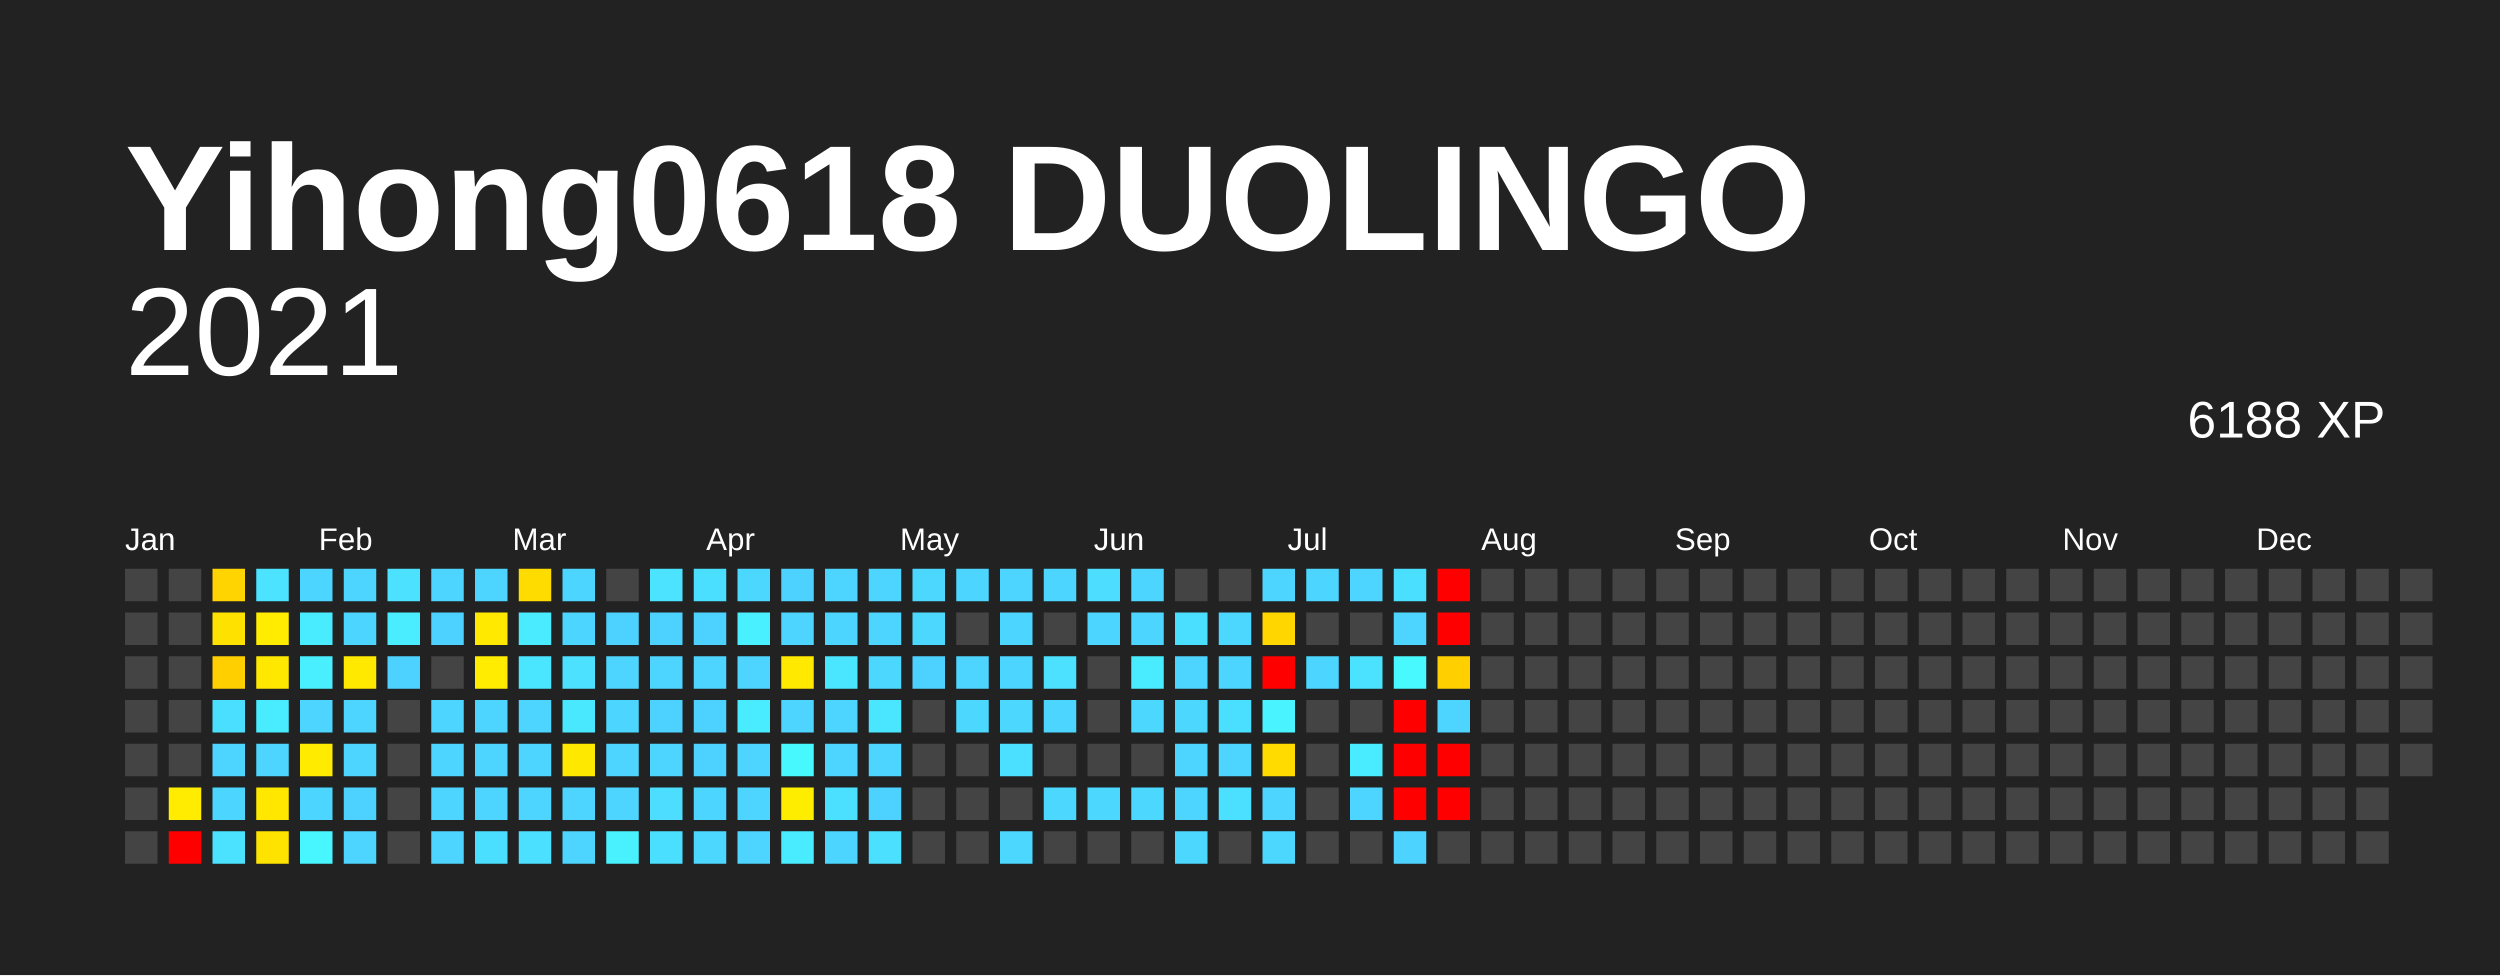
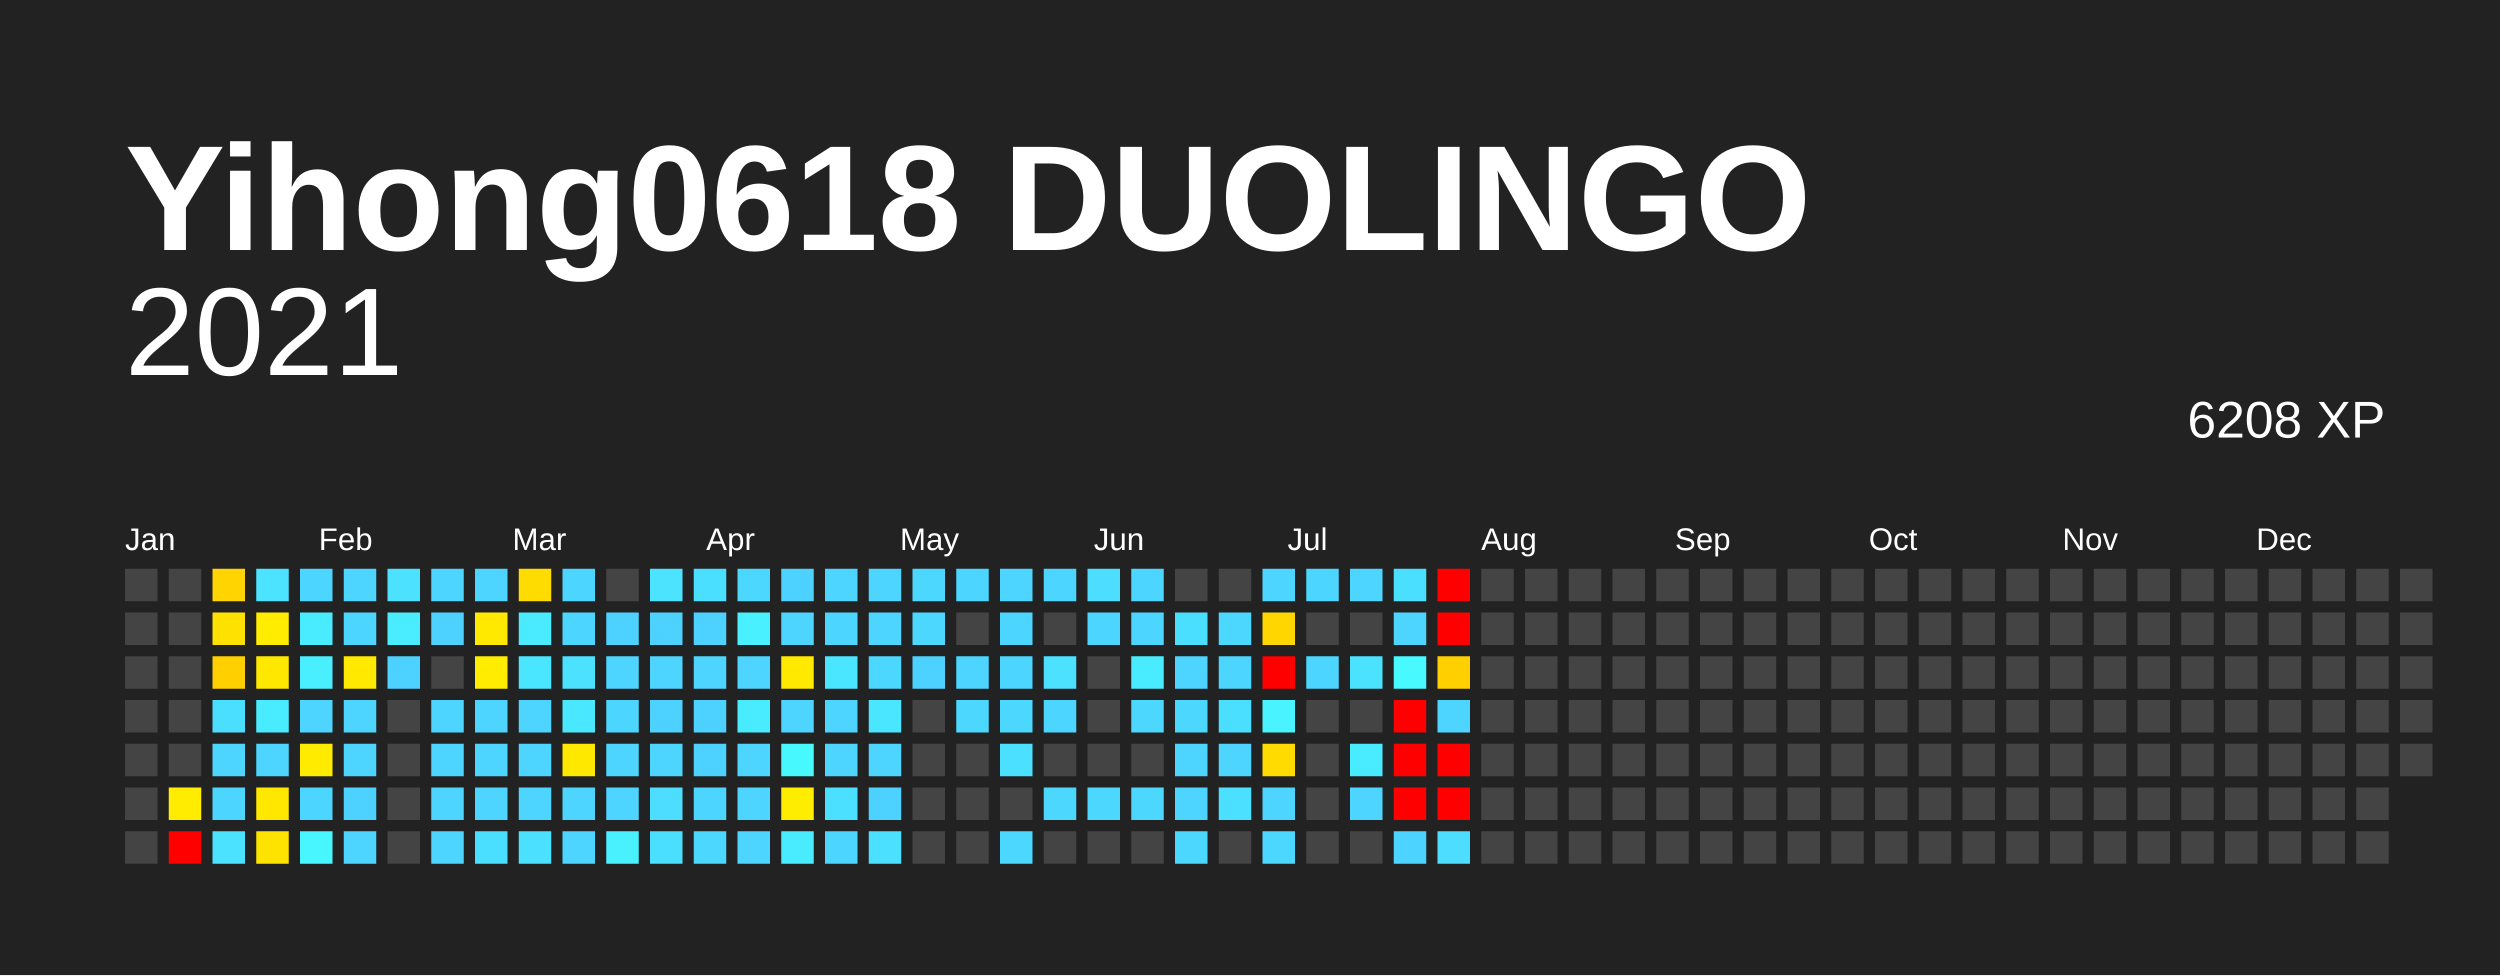
<svg xmlns="http://www.w3.org/2000/svg" baseProfile="full" height="78mm" version="1.1" viewBox="0,0,200,78" width="200mm">
  <defs />
  <rect fill="#222222" height="78" width="200" x="0" y="0" />
  <text fill="#FFFFFF" style="font-size:12px; font-family:Arial; font-weight:bold;" x="10" y="20">Yihong0618 DUOLINGO</text>
  <text alignment-baseline="hanging" fill="#FFFFFF" style="font-size:10.0px; font-family:Arial;" x="10" y="30">2021</text>
-   <text alignment-baseline="hanging" fill="#FFFFFF" style="font-size:4.125px; font-family:Arial;" x="175" y="35">6188 XP</text>
+   <text alignment-baseline="hanging" fill="#FFFFFF" style="font-size:4.125px; font-family:Arial;" x="175" y="35">6208 XP</text>
  <text fill="#FFFFFF" style="font-size:2.5px; font-family:Arial" x="10.0" y="44">Jan</text>
  <text fill="#FFFFFF" style="font-size:2.5px; font-family:Arial" x="25.5" y="44">Feb</text>
  <text fill="#FFFFFF" style="font-size:2.5px; font-family:Arial" x="41.0" y="44">Mar</text>
  <text fill="#FFFFFF" style="font-size:2.5px; font-family:Arial" x="56.5" y="44">Apr</text>
  <text fill="#FFFFFF" style="font-size:2.5px; font-family:Arial" x="72.0" y="44">May</text>
  <text fill="#FFFFFF" style="font-size:2.5px; font-family:Arial" x="87.5" y="44">Jun</text>
  <text fill="#FFFFFF" style="font-size:2.5px; font-family:Arial" x="103.0" y="44">Jul</text>
  <text fill="#FFFFFF" style="font-size:2.5px; font-family:Arial" x="118.5" y="44">Aug</text>
  <text fill="#FFFFFF" style="font-size:2.5px; font-family:Arial" x="134.0" y="44">Sep</text>
  <text fill="#FFFFFF" style="font-size:2.5px; font-family:Arial" x="149.5" y="44">Oct</text>
  <text fill="#FFFFFF" style="font-size:2.5px; font-family:Arial" x="165.0" y="44">Nov</text>
  <text fill="#FFFFFF" style="font-size:2.5px; font-family:Arial" x="180.5" y="44">Dec</text>
  <rect fill="#444444" height="2.6" width="2.6" x="10.0" y="45.5" />
  <rect fill="#444444" height="2.6" width="2.6" x="10.0" y="49.0" />
  <rect fill="#444444" height="2.6" width="2.6" x="10.0" y="52.5" />
  <rect fill="#444444" height="2.6" width="2.6" x="10.0" y="56.0" />
  <rect fill="#444444" height="2.6" width="2.6" x="10.0" y="59.5" />
  <rect fill="#444444" height="2.6" width="2.6" x="10.0" y="63.0" />
  <rect fill="#444444" height="2.6" width="2.6" x="10.0" y="66.5" />
  <rect fill="#444444" height="2.6" width="2.6" x="13.5" y="45.5" />
  <rect fill="#444444" height="2.6" width="2.6" x="13.5" y="49.0" />
  <rect fill="#444444" height="2.6" width="2.6" x="13.5" y="52.5" />
  <rect fill="#444444" height="2.6" width="2.6" x="13.5" y="56.0" />
  <rect fill="#444444" height="2.6" width="2.6" x="13.5" y="59.5" />
  <rect fill="#ffec00" height="2.6" width="2.6" x="13.5" y="63.0" />
  <rect fill="red" height="2.6" width="2.6" x="13.5" y="66.5" />
  <rect fill="#ffd400" height="2.6" width="2.6" x="17.0" y="45.5" />
  <rect fill="#ffe100" height="2.6" width="2.6" x="17.0" y="49.0" />
  <rect fill="#ffcf00" height="2.6" width="2.6" x="17.0" y="52.5" />
  <rect fill="#4bdfff" height="2.6" width="2.6" x="17.0" y="56.0" />
  <rect fill="#4dd4ff" height="2.6" width="2.6" x="17.0" y="59.5" />
  <rect fill="#4cd6ff" height="2.6" width="2.6" x="17.0" y="63.0" />
  <rect fill="#4be2ff" height="2.6" width="2.6" x="17.0" y="66.5" />
  <rect fill="#4be3ff" height="2.6" width="2.6" x="20.5" y="45.5" />
  <rect fill="#ffec00" height="2.6" width="2.6" x="20.5" y="49.0" />
  <rect fill="#ffe800" height="2.6" width="2.6" x="20.5" y="52.5" />
  <rect fill="#49ecff" height="2.6" width="2.6" x="20.5" y="56.0" />
  <rect fill="#4dd4ff" height="2.6" width="2.6" x="20.5" y="59.5" />
  <rect fill="#ffe700" height="2.6" width="2.6" x="20.5" y="63.0" />
  <rect fill="#ffe300" height="2.6" width="2.6" x="20.5" y="66.5" />
  <rect fill="#4cd6ff" height="2.6" width="2.6" x="24.0" y="45.5" />
  <rect fill="#49ecff" height="2.6" width="2.6" x="24.0" y="49.0" />
  <rect fill="#49efff" height="2.6" width="2.6" x="24.0" y="52.5" />
  <rect fill="#4dd4ff" height="2.6" width="2.6" x="24.0" y="56.0" />
  <rect fill="#ffeb00" height="2.6" width="2.6" x="24.0" y="59.5" />
  <rect fill="#4cd6ff" height="2.6" width="2.6" x="24.0" y="63.0" />
  <rect fill="#48f6ff" height="2.6" width="2.6" x="24.0" y="66.5" />
  <rect fill="#4dd5ff" height="2.6" width="2.6" x="27.5" y="45.5" />
  <rect fill="#4cd6ff" height="2.6" width="2.6" x="27.5" y="49.0" />
  <rect fill="#ffe900" height="2.6" width="2.6" x="27.5" y="52.5" />
  <rect fill="#4dd4ff" height="2.6" width="2.6" x="27.5" y="56.0" />
  <rect fill="#4dd5ff" height="2.6" width="2.6" x="27.5" y="59.5" />
  <rect fill="#4dd2ff" height="2.6" width="2.6" x="27.5" y="63.0" />
  <rect fill="#4dd5ff" height="2.6" width="2.6" x="27.5" y="66.5" />
  <rect fill="#4be1ff" height="2.6" width="2.6" x="31.0" y="45.5" />
  <rect fill="#49edff" height="2.6" width="2.6" x="31.0" y="49.0" />
  <rect fill="#4dd2ff" height="2.6" width="2.6" x="31.0" y="52.5" />
  <rect fill="#444444" height="2.6" width="2.6" x="31.0" y="56.0" />
  <rect fill="#444444" height="2.6" width="2.6" x="31.0" y="59.5" />
  <rect fill="#444444" height="2.6" width="2.6" x="31.0" y="63.0" />
  <rect fill="#444444" height="2.6" width="2.6" x="31.0" y="66.5" />
  <rect fill="#4dd5ff" height="2.6" width="2.6" x="34.5" y="45.5" />
  <rect fill="#4dd2ff" height="2.6" width="2.6" x="34.5" y="49.0" />
  <rect fill="#444444" height="2.6" width="2.6" x="34.5" y="52.5" />
  <rect fill="#4dd5ff" height="2.6" width="2.6" x="34.5" y="56.0" />
  <rect fill="#4dd5ff" height="2.6" width="2.6" x="34.5" y="59.5" />
  <rect fill="#4dd5ff" height="2.6" width="2.6" x="34.5" y="63.0" />
  <rect fill="#4dd4ff" height="2.6" width="2.6" x="34.5" y="66.5" />
  <rect fill="#4dd4ff" height="2.6" width="2.6" x="38.0" y="45.5" />
  <rect fill="#ffe900" height="2.6" width="2.6" x="38.0" y="49.0" />
  <rect fill="#ffec00" height="2.6" width="2.6" x="38.0" y="52.5" />
  <rect fill="#4dd5ff" height="2.6" width="2.6" x="38.0" y="56.0" />
  <rect fill="#4dd5ff" height="2.6" width="2.6" x="38.0" y="59.5" />
  <rect fill="#4dd4ff" height="2.6" width="2.6" x="38.0" y="63.0" />
  <rect fill="#4bdfff" height="2.6" width="2.6" x="38.0" y="66.5" />
  <rect fill="#ffdc00" height="2.6" width="2.6" x="41.5" y="45.5" />
  <rect fill="#4aebff" height="2.6" width="2.6" x="41.5" y="49.0" />
  <rect fill="#4ae5ff" height="2.6" width="2.6" x="41.5" y="52.5" />
  <rect fill="#4dd4ff" height="2.6" width="2.6" x="41.5" y="56.0" />
  <rect fill="#4dd5ff" height="2.6" width="2.6" x="41.5" y="59.5" />
  <rect fill="#4dd4ff" height="2.6" width="2.6" x="41.5" y="63.0" />
  <rect fill="#4be0ff" height="2.6" width="2.6" x="41.5" y="66.5" />
  <rect fill="#4cd6ff" height="2.6" width="2.6" x="45.0" y="45.5" />
  <rect fill="#4cd6ff" height="2.6" width="2.6" x="45.0" y="49.0" />
  <rect fill="#4be1ff" height="2.6" width="2.6" x="45.0" y="52.5" />
  <rect fill="#4ae8ff" height="2.6" width="2.6" x="45.0" y="56.0" />
  <rect fill="#ffe800" height="2.6" width="2.6" x="45.0" y="59.5" />
  <rect fill="#4dd4ff" height="2.6" width="2.6" x="45.0" y="63.0" />
  <rect fill="#4dd5ff" height="2.6" width="2.6" x="45.0" y="66.5" />
  <rect fill="#444444" height="2.6" width="2.6" x="48.5" y="45.5" />
  <rect fill="#4dd2ff" height="2.6" width="2.6" x="48.5" y="49.0" />
  <rect fill="#4dd4ff" height="2.6" width="2.6" x="48.5" y="52.5" />
  <rect fill="#4cd6ff" height="2.6" width="2.6" x="48.5" y="56.0" />
  <rect fill="#4dd4ff" height="2.6" width="2.6" x="48.5" y="59.5" />
  <rect fill="#4dd4ff" height="2.6" width="2.6" x="48.5" y="63.0" />
  <rect fill="#49f1ff" height="2.6" width="2.6" x="48.5" y="66.5" />
  <rect fill="#4be3ff" height="2.6" width="2.6" x="52.0" y="45.5" />
  <rect fill="#4dd2ff" height="2.6" width="2.6" x="52.0" y="49.0" />
  <rect fill="#4dd4ff" height="2.6" width="2.6" x="52.0" y="52.5" />
  <rect fill="#4dd2ff" height="2.6" width="2.6" x="52.0" y="56.0" />
  <rect fill="#4dd5ff" height="2.6" width="2.6" x="52.0" y="59.5" />
  <rect fill="#4cddff" height="2.6" width="2.6" x="52.0" y="63.0" />
  <rect fill="#4bdfff" height="2.6" width="2.6" x="52.0" y="66.5" />
  <rect fill="#4bdfff" height="2.6" width="2.6" x="55.5" y="45.5" />
  <rect fill="#4dd2ff" height="2.6" width="2.6" x="55.5" y="49.0" />
  <rect fill="#4dd5ff" height="2.6" width="2.6" x="55.5" y="52.5" />
  <rect fill="#4dd2ff" height="2.6" width="2.6" x="55.5" y="56.0" />
  <rect fill="#4dd2ff" height="2.6" width="2.6" x="55.5" y="59.5" />
  <rect fill="#4cd6ff" height="2.6" width="2.6" x="55.5" y="63.0" />
  <rect fill="#4cd7ff" height="2.6" width="2.6" x="55.5" y="66.5" />
  <rect fill="#4cd7ff" height="2.6" width="2.6" x="59.0" y="45.5" />
  <rect fill="#49f0ff" height="2.6" width="2.6" x="59.0" y="49.0" />
  <rect fill="#4dd4ff" height="2.6" width="2.6" x="59.0" y="52.5" />
  <rect fill="#49ecff" height="2.6" width="2.6" x="59.0" y="56.0" />
  <rect fill="#4dd5ff" height="2.6" width="2.6" x="59.0" y="59.5" />
  <rect fill="#4dd4ff" height="2.6" width="2.6" x="59.0" y="63.0" />
  <rect fill="#4dd5ff" height="2.6" width="2.6" x="59.0" y="66.5" />
  <rect fill="#4dd2ff" height="2.6" width="2.6" x="62.5" y="45.5" />
  <rect fill="#4dd4ff" height="2.6" width="2.6" x="62.5" y="49.0" />
  <rect fill="#ffe900" height="2.6" width="2.6" x="62.5" y="52.5" />
  <rect fill="#4dd4ff" height="2.6" width="2.6" x="62.5" y="56.0" />
  <rect fill="#48f8ff" height="2.6" width="2.6" x="62.5" y="59.5" />
  <rect fill="#ffed00" height="2.6" width="2.6" x="62.5" y="63.0" />
  <rect fill="#49ecff" height="2.6" width="2.6" x="62.5" y="66.5" />
  <rect fill="#4dd5ff" height="2.6" width="2.6" x="66.0" y="45.5" />
  <rect fill="#4cd6ff" height="2.6" width="2.6" x="66.0" y="49.0" />
  <rect fill="#4ae5ff" height="2.6" width="2.6" x="66.0" y="52.5" />
  <rect fill="#4dd4ff" height="2.6" width="2.6" x="66.0" y="56.0" />
  <rect fill="#4dd5ff" height="2.6" width="2.6" x="66.0" y="59.5" />
  <rect fill="#4be0ff" height="2.6" width="2.6" x="66.0" y="63.0" />
  <rect fill="#4cd6ff" height="2.6" width="2.6" x="66.0" y="66.5" />
  <rect fill="#4dd5ff" height="2.6" width="2.6" x="69.5" y="45.5" />
  <rect fill="#4dd5ff" height="2.6" width="2.6" x="69.5" y="49.0" />
  <rect fill="#4cd7ff" height="2.6" width="2.6" x="69.5" y="52.5" />
  <rect fill="#4ae5ff" height="2.6" width="2.6" x="69.5" y="56.0" />
  <rect fill="#4dd5ff" height="2.6" width="2.6" x="69.5" y="59.5" />
  <rect fill="#4dd2ff" height="2.6" width="2.6" x="69.5" y="63.0" />
  <rect fill="#4be0ff" height="2.6" width="2.6" x="69.5" y="66.5" />
  <rect fill="#4cd7ff" height="2.6" width="2.6" x="73.0" y="45.5" />
  <rect fill="#4cd7ff" height="2.6" width="2.6" x="73.0" y="49.0" />
  <rect fill="#4dd2ff" height="2.6" width="2.6" x="73.0" y="52.5" />
  <rect fill="#444444" height="2.6" width="2.6" x="73.0" y="56.0" />
  <rect fill="#444444" height="2.6" width="2.6" x="73.0" y="59.5" />
  <rect fill="#444444" height="2.6" width="2.6" x="73.0" y="63.0" />
  <rect fill="#444444" height="2.6" width="2.6" x="73.0" y="66.5" />
  <rect fill="#4cd6ff" height="2.6" width="2.6" x="76.5" y="45.5" />
  <rect fill="#444444" height="2.6" width="2.6" x="76.5" y="49.0" />
  <rect fill="#4dd5ff" height="2.6" width="2.6" x="76.5" y="52.5" />
  <rect fill="#4cd7ff" height="2.6" width="2.6" x="76.5" y="56.0" />
  <rect fill="#444444" height="2.6" width="2.6" x="76.5" y="59.5" />
  <rect fill="#444444" height="2.6" width="2.6" x="76.5" y="63.0" />
  <rect fill="#444444" height="2.6" width="2.6" x="76.5" y="66.5" />
  <rect fill="#4dd5ff" height="2.6" width="2.6" x="80.0" y="45.5" />
  <rect fill="#4cd6ff" height="2.6" width="2.6" x="80.0" y="49.0" />
  <rect fill="#4cd6ff" height="2.6" width="2.6" x="80.0" y="52.5" />
  <rect fill="#4cd7ff" height="2.6" width="2.6" x="80.0" y="56.0" />
  <rect fill="#4be0ff" height="2.6" width="2.6" x="80.0" y="59.5" />
  <rect fill="#444444" height="2.6" width="2.6" x="80.0" y="63.0" />
  <rect fill="#4cd7ff" height="2.6" width="2.6" x="80.0" y="66.5" />
  <rect fill="#4cd6ff" height="2.6" width="2.6" x="83.5" y="45.5" />
  <rect fill="#444444" height="2.6" width="2.6" x="83.5" y="49.0" />
  <rect fill="#4be1ff" height="2.6" width="2.6" x="83.5" y="52.5" />
  <rect fill="#4cd6ff" height="2.6" width="2.6" x="83.5" y="56.0" />
  <rect fill="#444444" height="2.6" width="2.6" x="83.5" y="59.5" />
  <rect fill="#4cd7ff" height="2.6" width="2.6" x="83.5" y="63.0" />
  <rect fill="#444444" height="2.6" width="2.6" x="83.5" y="66.5" />
  <rect fill="#4cddff" height="2.6" width="2.6" x="87.0" y="45.5" />
  <rect fill="#4cd6ff" height="2.6" width="2.6" x="87.0" y="49.0" />
  <rect fill="#444444" height="2.6" width="2.6" x="87.0" y="52.5" />
  <rect fill="#444444" height="2.6" width="2.6" x="87.0" y="56.0" />
  <rect fill="#444444" height="2.6" width="2.6" x="87.0" y="59.5" />
  <rect fill="#4cd7ff" height="2.6" width="2.6" x="87.0" y="63.0" />
  <rect fill="#444444" height="2.6" width="2.6" x="87.0" y="66.5" />
  <rect fill="#4cd6ff" height="2.6" width="2.6" x="90.5" y="45.5" />
  <rect fill="#4cd6ff" height="2.6" width="2.6" x="90.5" y="49.0" />
  <rect fill="#49ecff" height="2.6" width="2.6" x="90.5" y="52.5" />
  <rect fill="#4cd7ff" height="2.6" width="2.6" x="90.5" y="56.0" />
  <rect fill="#444444" height="2.6" width="2.6" x="90.5" y="59.5" />
  <rect fill="#4cd7ff" height="2.6" width="2.6" x="90.5" y="63.0" />
  <rect fill="#444444" height="2.6" width="2.6" x="90.5" y="66.5" />
  <rect fill="#444444" height="2.6" width="2.6" x="94.0" y="45.5" />
  <rect fill="#4bdfff" height="2.6" width="2.6" x="94.0" y="49.0" />
  <rect fill="#4dd5ff" height="2.6" width="2.6" x="94.0" y="52.5" />
  <rect fill="#4cd7ff" height="2.6" width="2.6" x="94.0" y="56.0" />
  <rect fill="#4dd4ff" height="2.6" width="2.6" x="94.0" y="59.5" />
  <rect fill="#4dd5ff" height="2.6" width="2.6" x="94.0" y="63.0" />
  <rect fill="#4cd7ff" height="2.6" width="2.6" x="94.0" y="66.5" />
  <rect fill="#444444" height="2.6" width="2.6" x="97.5" y="45.5" />
  <rect fill="#4cd7ff" height="2.6" width="2.6" x="97.5" y="49.0" />
  <rect fill="#4cd6ff" height="2.6" width="2.6" x="97.5" y="52.5" />
  <rect fill="#4bdfff" height="2.6" width="2.6" x="97.5" y="56.0" />
  <rect fill="#4dd4ff" height="2.6" width="2.6" x="97.5" y="59.5" />
  <rect fill="#4be0ff" height="2.6" width="2.6" x="97.5" y="63.0" />
  <rect fill="#444444" height="2.6" width="2.6" x="97.5" y="66.5" />
  <rect fill="#4dd5ff" height="2.6" width="2.6" x="101.0" y="45.5" />
  <rect fill="#ffd600" height="2.6" width="2.6" x="101.0" y="49.0" />
  <rect fill="red" height="2.6" width="2.6" x="101.0" y="52.5" />
  <rect fill="#49f3ff" height="2.6" width="2.6" x="101.0" y="56.0" />
  <rect fill="#ffdb00" height="2.6" width="2.6" x="101.0" y="59.5" />
  <rect fill="#4dd4ff" height="2.6" width="2.6" x="101.0" y="63.0" />
  <rect fill="#4cd7ff" height="2.6" width="2.6" x="101.0" y="66.5" />
  <rect fill="#4cd6ff" height="2.6" width="2.6" x="104.5" y="45.5" />
  <rect fill="#444444" height="2.6" width="2.6" x="104.5" y="49.0" />
  <rect fill="#4cd6ff" height="2.6" width="2.6" x="104.5" y="52.5" />
  <rect fill="#444444" height="2.6" width="2.6" x="104.5" y="56.0" />
  <rect fill="#444444" height="2.6" width="2.6" x="104.5" y="59.5" />
  <rect fill="#444444" height="2.6" width="2.6" x="104.5" y="63.0" />
  <rect fill="#444444" height="2.6" width="2.6" x="104.5" y="66.5" />
  <rect fill="#4dd5ff" height="2.6" width="2.6" x="108.0" y="45.5" />
  <rect fill="#444444" height="2.6" width="2.6" x="108.0" y="49.0" />
  <rect fill="#4be2ff" height="2.6" width="2.6" x="108.0" y="52.5" />
  <rect fill="#444444" height="2.6" width="2.6" x="108.0" y="56.0" />
  <rect fill="#49ecff" height="2.6" width="2.6" x="108.0" y="59.5" />
  <rect fill="#4dd5ff" height="2.6" width="2.6" x="108.0" y="63.0" />
  <rect fill="#444444" height="2.6" width="2.6" x="108.0" y="66.5" />
  <rect fill="#4bdfff" height="2.6" width="2.6" x="111.5" y="45.5" />
  <rect fill="#4dd5ff" height="2.6" width="2.6" x="111.5" y="49.0" />
  <rect fill="#48f9ff" height="2.6" width="2.6" x="111.5" y="52.5" />
  <rect fill="red" height="2.6" width="2.6" x="111.5" y="56.0" />
  <rect fill="red" height="2.6" width="2.6" x="111.5" y="59.5" />
  <rect fill="red" height="2.6" width="2.6" x="111.5" y="63.0" />
  <rect fill="#4dd3ff" height="2.6" width="2.6" x="111.5" y="66.5" />
  <rect fill="red" height="2.6" width="2.6" x="115.0" y="45.5" />
  <rect fill="red" height="2.6" width="2.6" x="115.0" y="49.0" />
  <rect fill="#ffcf00" height="2.6" width="2.6" x="115.0" y="52.5" />
  <rect fill="#4dd4ff" height="2.6" width="2.6" x="115.0" y="56.0" />
  <rect fill="red" height="2.6" width="2.6" x="115.0" y="59.5" />
  <rect fill="red" height="2.6" width="2.6" x="115.0" y="63.0" />
-   <rect fill="#444444" height="2.6" width="2.6" x="115.0" y="66.5" />
+   <rect fill="#4cddff" height="2.6" width="2.6" x="115.0" y="66.5" />
  <rect fill="#444444" height="2.6" width="2.6" x="118.5" y="45.5" />
  <rect fill="#444444" height="2.6" width="2.6" x="118.5" y="49.0" />
  <rect fill="#444444" height="2.6" width="2.6" x="118.5" y="52.5" />
  <rect fill="#444444" height="2.6" width="2.6" x="118.5" y="56.0" />
  <rect fill="#444444" height="2.6" width="2.6" x="118.5" y="59.5" />
  <rect fill="#444444" height="2.6" width="2.6" x="118.5" y="63.0" />
  <rect fill="#444444" height="2.6" width="2.6" x="118.5" y="66.5" />
  <rect fill="#444444" height="2.6" width="2.6" x="122.0" y="45.5" />
  <rect fill="#444444" height="2.6" width="2.6" x="122.0" y="49.0" />
  <rect fill="#444444" height="2.6" width="2.6" x="122.0" y="52.5" />
  <rect fill="#444444" height="2.6" width="2.6" x="122.0" y="56.0" />
  <rect fill="#444444" height="2.6" width="2.6" x="122.0" y="59.5" />
  <rect fill="#444444" height="2.6" width="2.6" x="122.0" y="63.0" />
  <rect fill="#444444" height="2.6" width="2.6" x="122.0" y="66.5" />
  <rect fill="#444444" height="2.6" width="2.6" x="125.5" y="45.5" />
  <rect fill="#444444" height="2.6" width="2.6" x="125.5" y="49.0" />
  <rect fill="#444444" height="2.6" width="2.6" x="125.5" y="52.5" />
  <rect fill="#444444" height="2.6" width="2.6" x="125.5" y="56.0" />
  <rect fill="#444444" height="2.6" width="2.6" x="125.5" y="59.5" />
  <rect fill="#444444" height="2.6" width="2.6" x="125.5" y="63.0" />
  <rect fill="#444444" height="2.6" width="2.6" x="125.5" y="66.5" />
  <rect fill="#444444" height="2.6" width="2.6" x="129.0" y="45.5" />
  <rect fill="#444444" height="2.6" width="2.6" x="129.0" y="49.0" />
  <rect fill="#444444" height="2.6" width="2.6" x="129.0" y="52.5" />
  <rect fill="#444444" height="2.6" width="2.6" x="129.0" y="56.0" />
  <rect fill="#444444" height="2.6" width="2.6" x="129.0" y="59.5" />
  <rect fill="#444444" height="2.6" width="2.6" x="129.0" y="63.0" />
  <rect fill="#444444" height="2.6" width="2.6" x="129.0" y="66.5" />
  <rect fill="#444444" height="2.6" width="2.6" x="132.5" y="45.5" />
  <rect fill="#444444" height="2.6" width="2.6" x="132.5" y="49.0" />
  <rect fill="#444444" height="2.6" width="2.6" x="132.5" y="52.5" />
  <rect fill="#444444" height="2.6" width="2.6" x="132.5" y="56.0" />
  <rect fill="#444444" height="2.6" width="2.6" x="132.5" y="59.5" />
  <rect fill="#444444" height="2.6" width="2.6" x="132.5" y="63.0" />
  <rect fill="#444444" height="2.6" width="2.6" x="132.5" y="66.5" />
  <rect fill="#444444" height="2.6" width="2.6" x="136.0" y="45.5" />
  <rect fill="#444444" height="2.6" width="2.6" x="136.0" y="49.0" />
  <rect fill="#444444" height="2.6" width="2.6" x="136.0" y="52.5" />
  <rect fill="#444444" height="2.6" width="2.6" x="136.0" y="56.0" />
  <rect fill="#444444" height="2.6" width="2.6" x="136.0" y="59.5" />
  <rect fill="#444444" height="2.6" width="2.6" x="136.0" y="63.0" />
  <rect fill="#444444" height="2.6" width="2.6" x="136.0" y="66.5" />
  <rect fill="#444444" height="2.6" width="2.6" x="139.5" y="45.5" />
  <rect fill="#444444" height="2.6" width="2.6" x="139.5" y="49.0" />
  <rect fill="#444444" height="2.6" width="2.6" x="139.5" y="52.5" />
  <rect fill="#444444" height="2.6" width="2.6" x="139.5" y="56.0" />
  <rect fill="#444444" height="2.6" width="2.6" x="139.5" y="59.5" />
  <rect fill="#444444" height="2.6" width="2.6" x="139.5" y="63.0" />
  <rect fill="#444444" height="2.6" width="2.6" x="139.5" y="66.5" />
  <rect fill="#444444" height="2.6" width="2.6" x="143.0" y="45.5" />
  <rect fill="#444444" height="2.6" width="2.6" x="143.0" y="49.0" />
  <rect fill="#444444" height="2.6" width="2.6" x="143.0" y="52.5" />
  <rect fill="#444444" height="2.6" width="2.6" x="143.0" y="56.0" />
  <rect fill="#444444" height="2.6" width="2.6" x="143.0" y="59.5" />
  <rect fill="#444444" height="2.6" width="2.6" x="143.0" y="63.0" />
  <rect fill="#444444" height="2.6" width="2.6" x="143.0" y="66.5" />
  <rect fill="#444444" height="2.6" width="2.6" x="146.5" y="45.5" />
  <rect fill="#444444" height="2.6" width="2.6" x="146.5" y="49.0" />
  <rect fill="#444444" height="2.6" width="2.6" x="146.5" y="52.5" />
  <rect fill="#444444" height="2.6" width="2.6" x="146.5" y="56.0" />
  <rect fill="#444444" height="2.6" width="2.6" x="146.5" y="59.5" />
  <rect fill="#444444" height="2.6" width="2.6" x="146.5" y="63.0" />
  <rect fill="#444444" height="2.6" width="2.6" x="146.5" y="66.5" />
  <rect fill="#444444" height="2.6" width="2.6" x="150.0" y="45.5" />
  <rect fill="#444444" height="2.6" width="2.6" x="150.0" y="49.0" />
  <rect fill="#444444" height="2.6" width="2.6" x="150.0" y="52.5" />
  <rect fill="#444444" height="2.6" width="2.6" x="150.0" y="56.0" />
  <rect fill="#444444" height="2.6" width="2.6" x="150.0" y="59.5" />
  <rect fill="#444444" height="2.6" width="2.6" x="150.0" y="63.0" />
  <rect fill="#444444" height="2.6" width="2.6" x="150.0" y="66.5" />
  <rect fill="#444444" height="2.6" width="2.6" x="153.5" y="45.5" />
  <rect fill="#444444" height="2.6" width="2.6" x="153.5" y="49.0" />
  <rect fill="#444444" height="2.6" width="2.6" x="153.5" y="52.5" />
  <rect fill="#444444" height="2.6" width="2.6" x="153.5" y="56.0" />
  <rect fill="#444444" height="2.6" width="2.6" x="153.5" y="59.5" />
  <rect fill="#444444" height="2.6" width="2.6" x="153.5" y="63.0" />
  <rect fill="#444444" height="2.6" width="2.6" x="153.5" y="66.5" />
  <rect fill="#444444" height="2.6" width="2.6" x="157.0" y="45.5" />
  <rect fill="#444444" height="2.6" width="2.6" x="157.0" y="49.0" />
  <rect fill="#444444" height="2.6" width="2.6" x="157.0" y="52.5" />
  <rect fill="#444444" height="2.6" width="2.6" x="157.0" y="56.0" />
  <rect fill="#444444" height="2.6" width="2.6" x="157.0" y="59.5" />
  <rect fill="#444444" height="2.6" width="2.6" x="157.0" y="63.0" />
  <rect fill="#444444" height="2.6" width="2.6" x="157.0" y="66.5" />
  <rect fill="#444444" height="2.6" width="2.6" x="160.5" y="45.5" />
  <rect fill="#444444" height="2.6" width="2.6" x="160.5" y="49.0" />
  <rect fill="#444444" height="2.6" width="2.6" x="160.5" y="52.5" />
  <rect fill="#444444" height="2.6" width="2.6" x="160.5" y="56.0" />
  <rect fill="#444444" height="2.6" width="2.6" x="160.5" y="59.5" />
  <rect fill="#444444" height="2.6" width="2.6" x="160.5" y="63.0" />
  <rect fill="#444444" height="2.6" width="2.6" x="160.5" y="66.5" />
  <rect fill="#444444" height="2.6" width="2.6" x="164.0" y="45.5" />
  <rect fill="#444444" height="2.6" width="2.6" x="164.0" y="49.0" />
  <rect fill="#444444" height="2.6" width="2.6" x="164.0" y="52.5" />
  <rect fill="#444444" height="2.6" width="2.6" x="164.0" y="56.0" />
  <rect fill="#444444" height="2.6" width="2.6" x="164.0" y="59.5" />
  <rect fill="#444444" height="2.6" width="2.6" x="164.0" y="63.0" />
  <rect fill="#444444" height="2.6" width="2.6" x="164.0" y="66.5" />
  <rect fill="#444444" height="2.6" width="2.6" x="167.5" y="45.5" />
  <rect fill="#444444" height="2.6" width="2.6" x="167.5" y="49.0" />
  <rect fill="#444444" height="2.6" width="2.6" x="167.5" y="52.5" />
  <rect fill="#444444" height="2.6" width="2.6" x="167.5" y="56.0" />
  <rect fill="#444444" height="2.6" width="2.6" x="167.5" y="59.5" />
  <rect fill="#444444" height="2.6" width="2.6" x="167.5" y="63.0" />
  <rect fill="#444444" height="2.6" width="2.6" x="167.5" y="66.5" />
  <rect fill="#444444" height="2.6" width="2.6" x="171.0" y="45.5" />
  <rect fill="#444444" height="2.6" width="2.6" x="171.0" y="49.0" />
  <rect fill="#444444" height="2.6" width="2.6" x="171.0" y="52.5" />
  <rect fill="#444444" height="2.6" width="2.6" x="171.0" y="56.0" />
  <rect fill="#444444" height="2.6" width="2.6" x="171.0" y="59.5" />
  <rect fill="#444444" height="2.6" width="2.6" x="171.0" y="63.0" />
  <rect fill="#444444" height="2.6" width="2.6" x="171.0" y="66.5" />
  <rect fill="#444444" height="2.6" width="2.6" x="174.5" y="45.5" />
  <rect fill="#444444" height="2.6" width="2.6" x="174.5" y="49.0" />
  <rect fill="#444444" height="2.6" width="2.6" x="174.5" y="52.5" />
  <rect fill="#444444" height="2.6" width="2.6" x="174.5" y="56.0" />
  <rect fill="#444444" height="2.6" width="2.6" x="174.5" y="59.5" />
  <rect fill="#444444" height="2.6" width="2.6" x="174.5" y="63.0" />
  <rect fill="#444444" height="2.6" width="2.6" x="174.5" y="66.5" />
  <rect fill="#444444" height="2.6" width="2.6" x="178.0" y="45.5" />
  <rect fill="#444444" height="2.6" width="2.6" x="178.0" y="49.0" />
  <rect fill="#444444" height="2.6" width="2.6" x="178.0" y="52.5" />
  <rect fill="#444444" height="2.6" width="2.6" x="178.0" y="56.0" />
  <rect fill="#444444" height="2.6" width="2.6" x="178.0" y="59.5" />
  <rect fill="#444444" height="2.6" width="2.6" x="178.0" y="63.0" />
  <rect fill="#444444" height="2.6" width="2.6" x="178.0" y="66.5" />
  <rect fill="#444444" height="2.6" width="2.6" x="181.5" y="45.5" />
  <rect fill="#444444" height="2.6" width="2.6" x="181.5" y="49.0" />
  <rect fill="#444444" height="2.6" width="2.6" x="181.5" y="52.5" />
  <rect fill="#444444" height="2.6" width="2.6" x="181.5" y="56.0" />
  <rect fill="#444444" height="2.6" width="2.6" x="181.5" y="59.5" />
  <rect fill="#444444" height="2.6" width="2.6" x="181.5" y="63.0" />
  <rect fill="#444444" height="2.6" width="2.6" x="181.5" y="66.5" />
  <rect fill="#444444" height="2.6" width="2.6" x="185.0" y="45.5" />
  <rect fill="#444444" height="2.6" width="2.6" x="185.0" y="49.0" />
  <rect fill="#444444" height="2.6" width="2.6" x="185.0" y="52.5" />
  <rect fill="#444444" height="2.6" width="2.6" x="185.0" y="56.0" />
  <rect fill="#444444" height="2.6" width="2.6" x="185.0" y="59.5" />
  <rect fill="#444444" height="2.6" width="2.6" x="185.0" y="63.0" />
  <rect fill="#444444" height="2.6" width="2.6" x="185.0" y="66.5" />
  <rect fill="#444444" height="2.6" width="2.6" x="188.5" y="45.5" />
  <rect fill="#444444" height="2.6" width="2.6" x="188.5" y="49.0" />
  <rect fill="#444444" height="2.6" width="2.6" x="188.5" y="52.5" />
  <rect fill="#444444" height="2.6" width="2.6" x="188.5" y="56.0" />
  <rect fill="#444444" height="2.6" width="2.6" x="188.5" y="59.5" />
  <rect fill="#444444" height="2.6" width="2.6" x="188.5" y="63.0" />
  <rect fill="#444444" height="2.6" width="2.6" x="188.5" y="66.5" />
  <rect fill="#444444" height="2.6" width="2.6" x="192.0" y="45.5" />
  <rect fill="#444444" height="2.6" width="2.6" x="192.0" y="49.0" />
  <rect fill="#444444" height="2.6" width="2.6" x="192.0" y="52.5" />
  <rect fill="#444444" height="2.6" width="2.6" x="192.0" y="56.0" />
  <rect fill="#444444" height="2.6" width="2.6" x="192.0" y="59.5" />
</svg>
